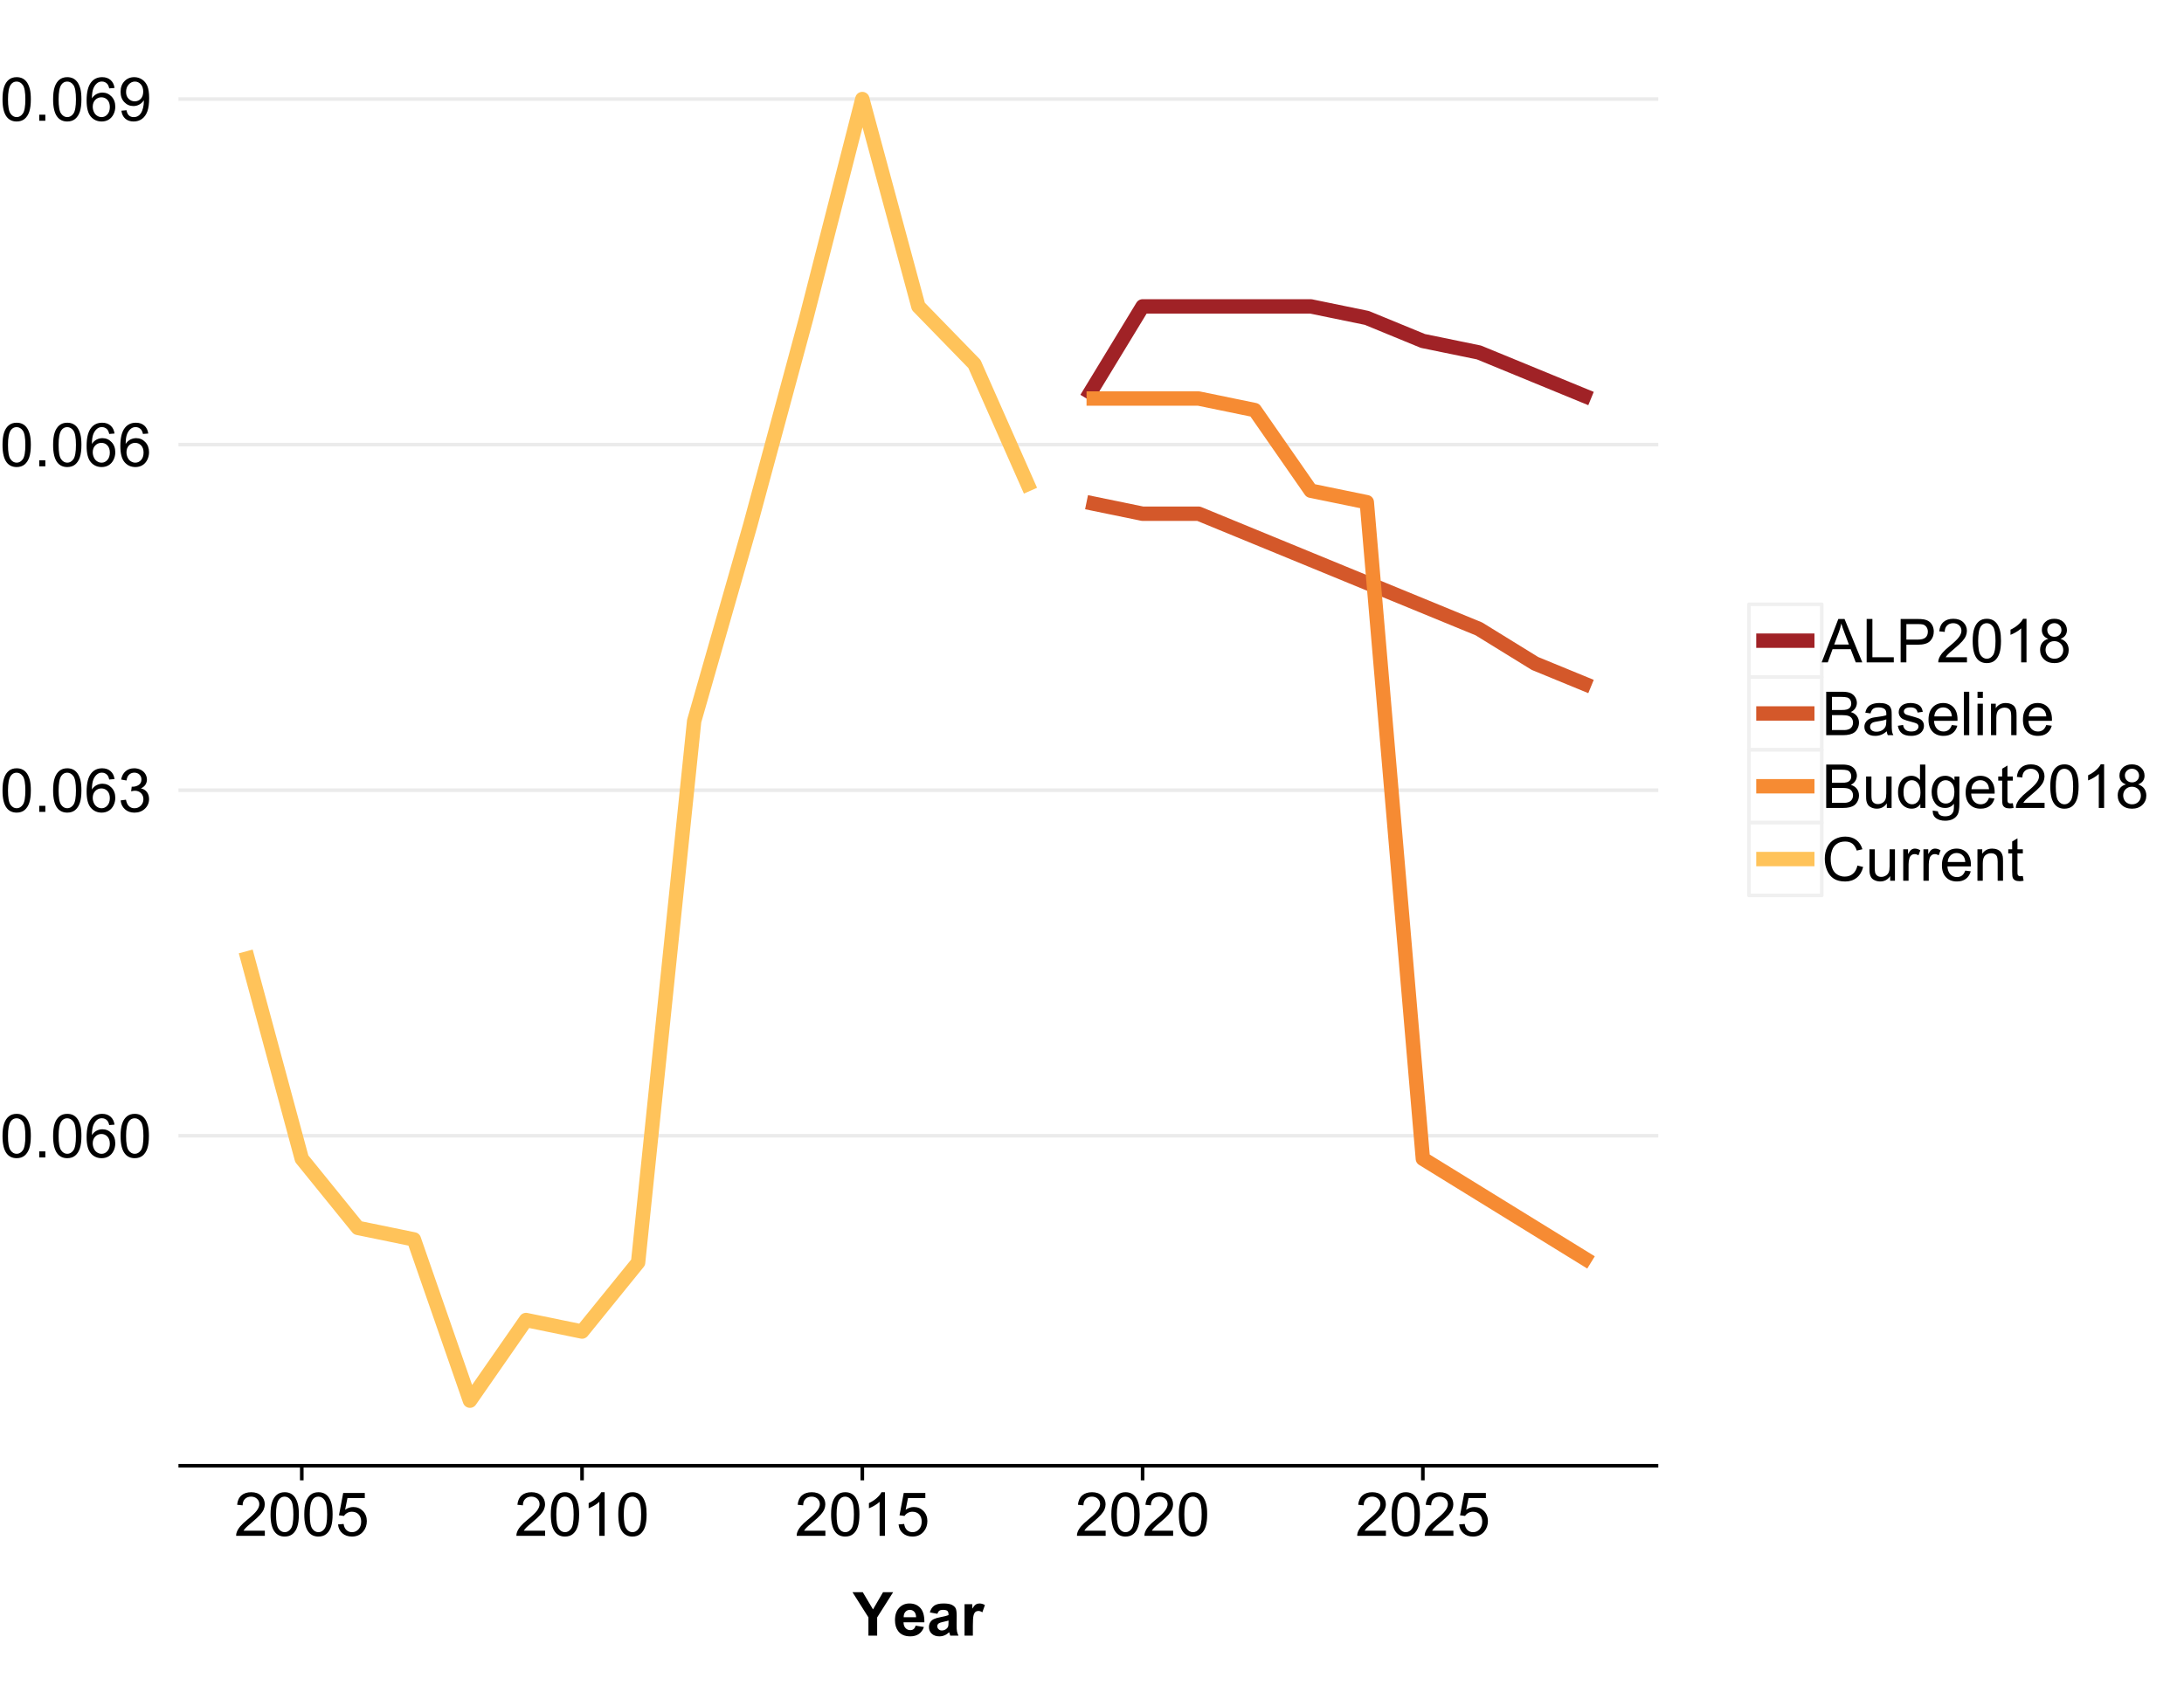
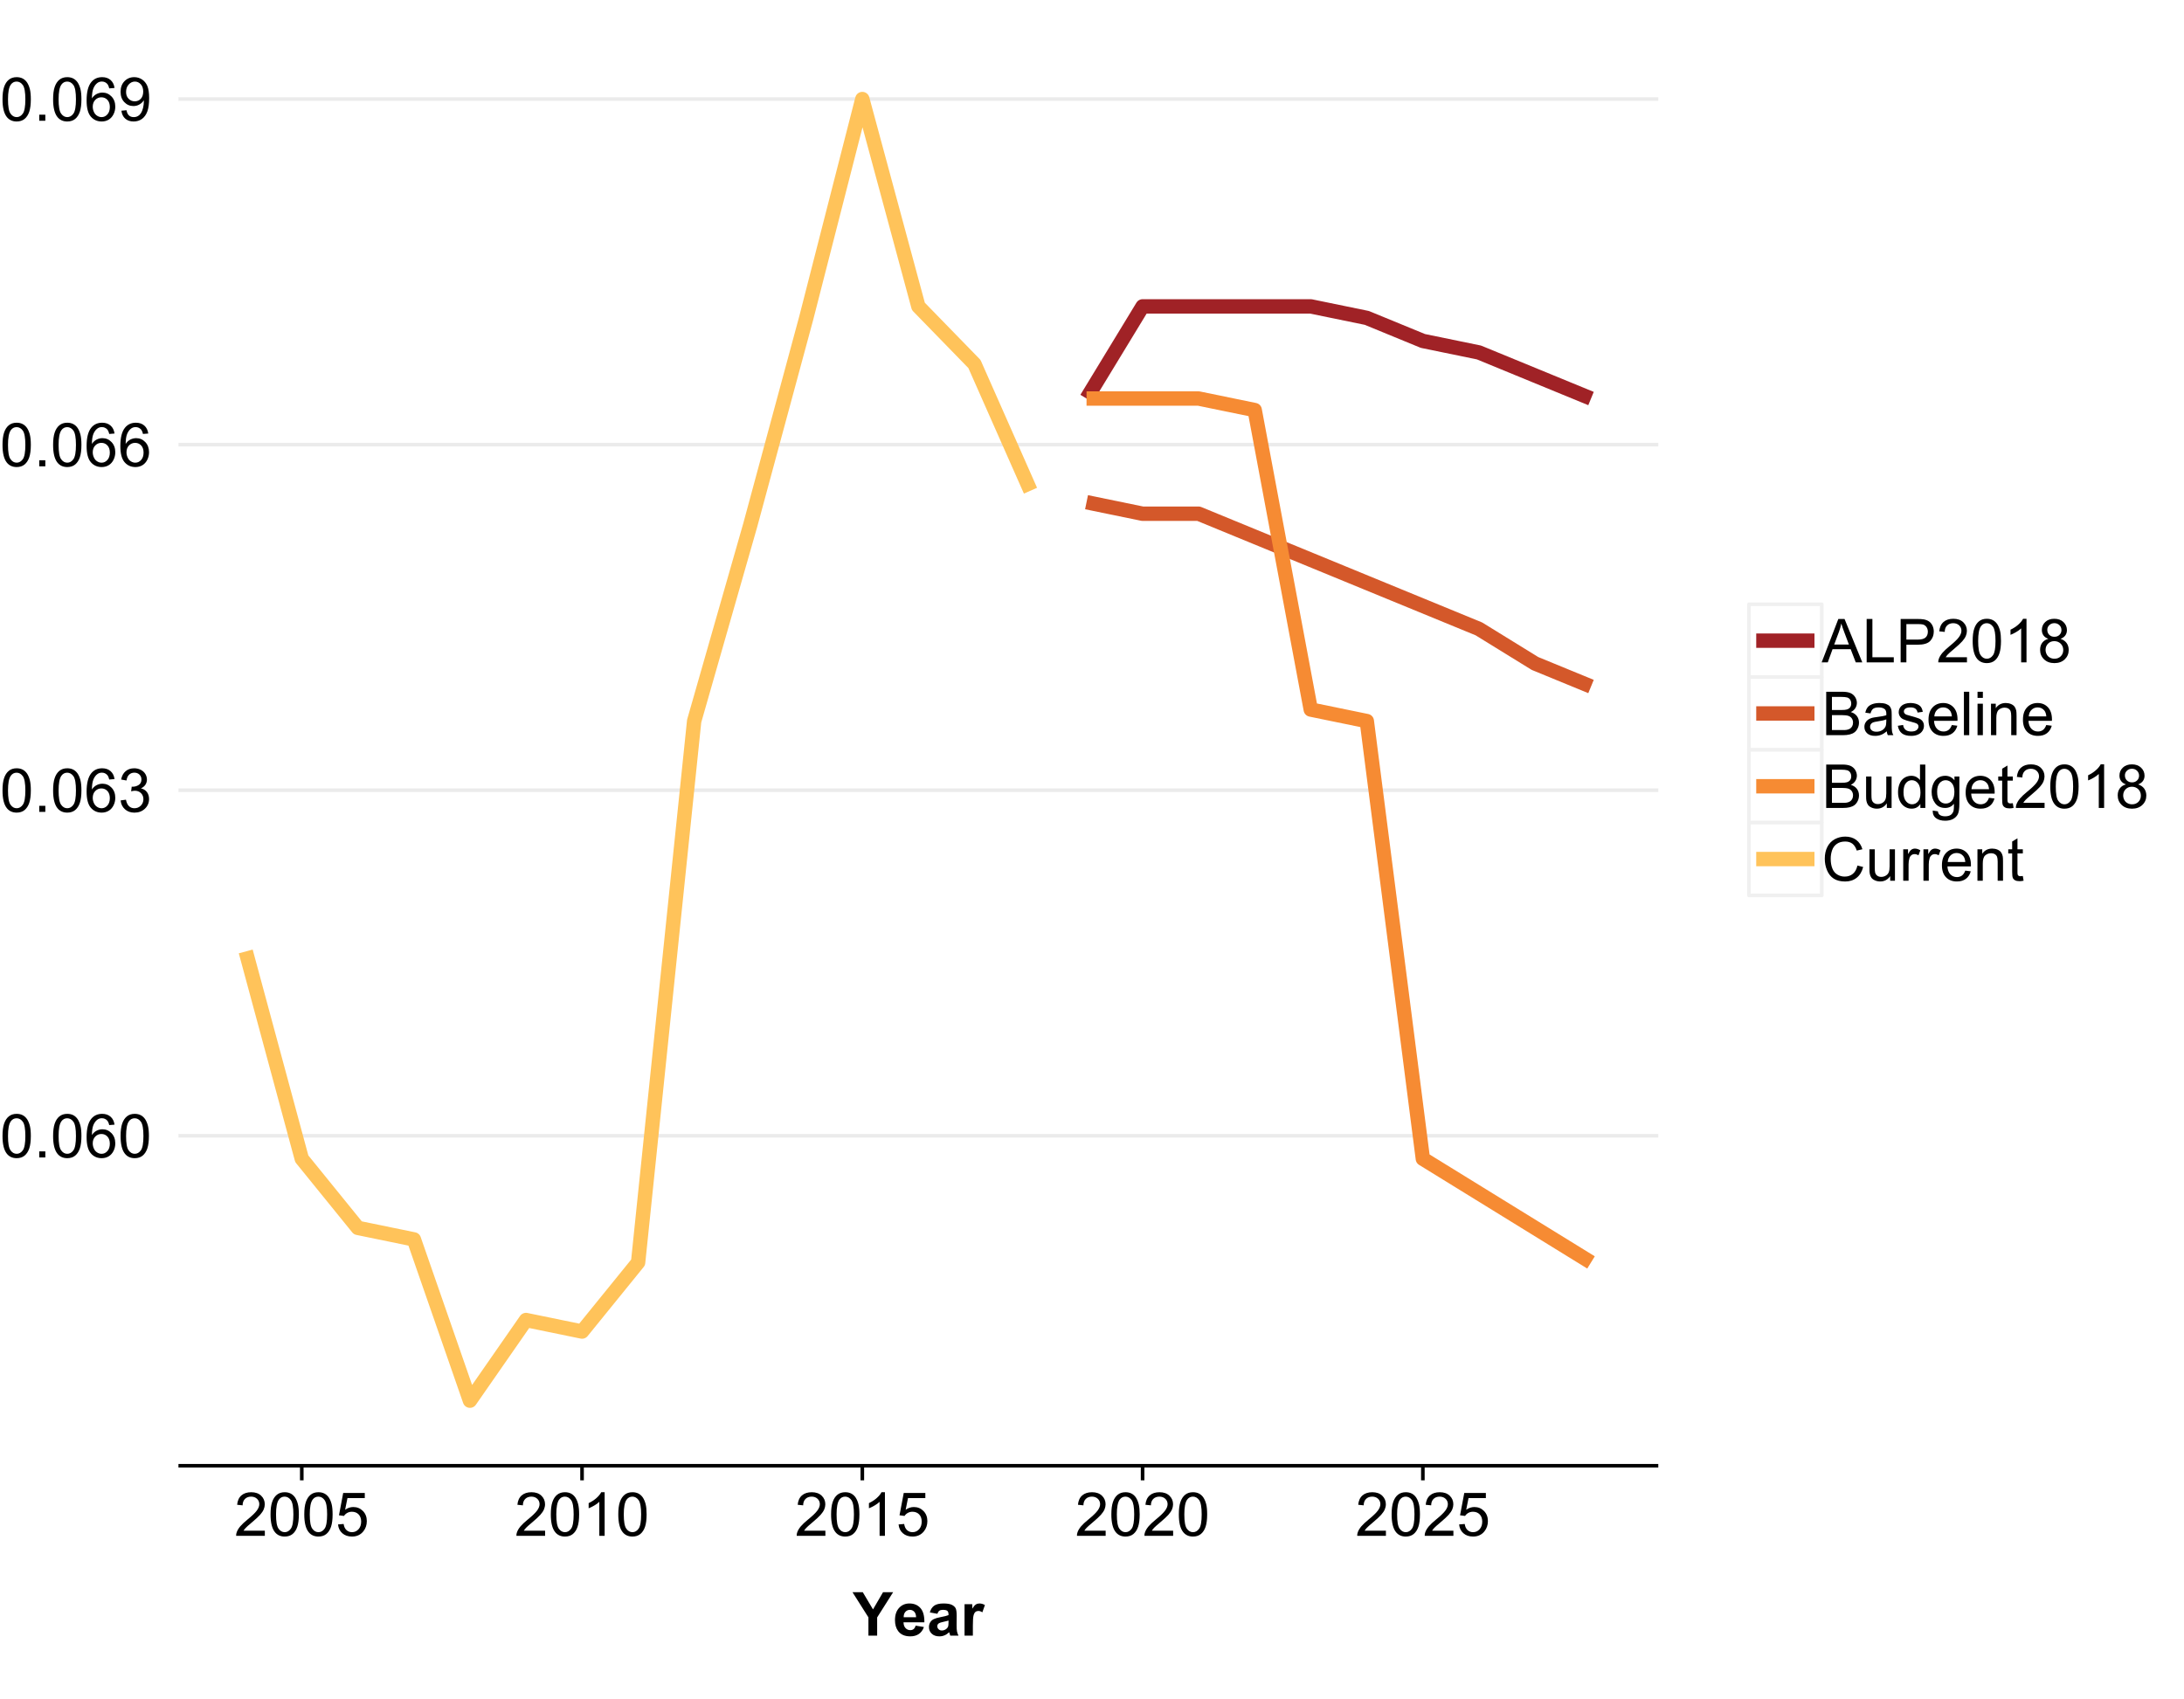
<svg xmlns="http://www.w3.org/2000/svg" xmlns:xlink="http://www.w3.org/1999/xlink" width="648pt" height="504pt" viewBox="0 0 648 504" version="1.1">
  <defs>
    <g>
      <symbol overflow="visible" id="glyph0-0">
        <path style="stroke:none;" d="M 2.25 0 L 2.25 -11.25 L 11.25 -11.25 L 11.25 0 Z M 2.531 -0.281 L 10.969 -0.281 L 10.969 -10.969 L 2.531 -10.969 Z M 2.531 -0.281 " />
      </symbol>
      <symbol overflow="visible" id="glyph0-1">
        <path style="stroke:none;" d="M 0.746 -6.355 C 0.742 -7.875 0.898 -9.102 1.215 -10.031 C 1.527 -10.961 1.996 -11.676 2.613 -12.18 C 3.23 -12.684 4.008 -12.938 4.949 -12.938 C 5.637 -12.938 6.242 -12.797 6.766 -12.52 C 7.285 -12.238 7.715 -11.836 8.059 -11.316 C 8.395 -10.789 8.664 -10.152 8.859 -9.398 C 9.051 -8.645 9.145 -7.629 9.148 -6.355 C 9.145 -4.84 8.992 -3.617 8.684 -2.691 C 8.371 -1.762 7.906 -1.047 7.289 -0.539 C 6.672 -0.035 5.891 0.215 4.949 0.219 C 3.703 0.215 2.727 -0.227 2.023 -1.117 C 1.168 -2.188 0.742 -3.934 0.746 -6.355 Z M 2.375 -6.355 C 2.371 -4.234 2.621 -2.824 3.117 -2.129 C 3.609 -1.426 4.219 -1.078 4.949 -1.082 C 5.672 -1.078 6.281 -1.43 6.781 -2.137 C 7.273 -2.836 7.523 -4.242 7.523 -6.355 C 7.523 -8.473 7.273 -9.883 6.781 -10.582 C 6.281 -11.277 5.664 -11.625 4.93 -11.629 C 4.199 -11.625 3.621 -11.316 3.191 -10.703 C 2.645 -9.918 2.371 -8.469 2.375 -6.355 Z M 2.375 -6.355 " />
      </symbol>
      <symbol overflow="visible" id="glyph0-2">
        <path style="stroke:none;" d="M 1.633 0 L 1.633 -1.801 L 3.438 -1.801 L 3.438 0 Z M 1.633 0 " />
      </symbol>
      <symbol overflow="visible" id="glyph0-3">
        <path style="stroke:none;" d="M 8.957 -9.73 L 7.383 -9.605 C 7.242 -10.223 7.043 -10.676 6.785 -10.961 C 6.355 -11.41 5.828 -11.637 5.203 -11.637 C 4.695 -11.637 4.25 -11.496 3.875 -11.215 C 3.375 -10.852 2.984 -10.32 2.695 -9.625 C 2.406 -8.926 2.258 -7.934 2.25 -6.645 C 2.629 -7.223 3.094 -7.652 3.645 -7.938 C 4.195 -8.215 4.773 -8.355 5.379 -8.359 C 6.434 -8.355 7.328 -7.969 8.07 -7.195 C 8.809 -6.418 9.18 -5.414 9.184 -4.184 C 9.18 -3.371 9.008 -2.617 8.66 -1.926 C 8.312 -1.23 7.832 -0.699 7.227 -0.332 C 6.613 0.035 5.922 0.215 5.148 0.219 C 3.828 0.215 2.754 -0.266 1.922 -1.234 C 1.09 -2.199 0.672 -3.797 0.676 -6.031 C 0.672 -8.516 1.133 -10.328 2.055 -11.461 C 2.855 -12.445 3.938 -12.938 5.301 -12.938 C 6.312 -12.938 7.141 -12.652 7.789 -12.086 C 8.434 -11.516 8.824 -10.73 8.957 -9.73 Z M 2.496 -4.176 C 2.496 -3.629 2.609 -3.105 2.844 -2.609 C 3.07 -2.109 3.395 -1.73 3.812 -1.473 C 4.227 -1.207 4.664 -1.078 5.125 -1.082 C 5.789 -1.078 6.363 -1.348 6.844 -1.891 C 7.324 -2.426 7.562 -3.156 7.566 -4.086 C 7.562 -4.973 7.328 -5.676 6.855 -6.191 C 6.379 -6.703 5.781 -6.961 5.062 -6.961 C 4.348 -6.961 3.738 -6.703 3.242 -6.191 C 2.742 -5.676 2.496 -5.004 2.496 -4.176 Z M 2.496 -4.176 " />
      </symbol>
      <symbol overflow="visible" id="glyph0-4">
        <path style="stroke:none;" d="M 0.758 -3.402 L 2.336 -3.613 C 2.516 -2.711 2.824 -2.062 3.266 -1.672 C 3.699 -1.273 4.23 -1.078 4.859 -1.082 C 5.602 -1.078 6.23 -1.336 6.746 -1.855 C 7.254 -2.367 7.512 -3.004 7.516 -3.77 C 7.512 -4.492 7.273 -5.094 6.801 -5.566 C 6.324 -6.035 5.723 -6.27 4.992 -6.273 C 4.691 -6.27 4.316 -6.211 3.875 -6.102 L 4.051 -7.488 C 4.152 -7.473 4.238 -7.465 4.305 -7.469 C 4.977 -7.465 5.582 -7.641 6.125 -7.996 C 6.66 -8.344 6.93 -8.887 6.934 -9.625 C 6.93 -10.199 6.734 -10.68 6.344 -11.062 C 5.949 -11.445 5.441 -11.637 4.824 -11.637 C 4.207 -11.637 3.695 -11.441 3.285 -11.055 C 2.875 -10.668 2.613 -10.09 2.496 -9.316 L 0.914 -9.598 C 1.105 -10.656 1.543 -11.477 2.23 -12.062 C 2.914 -12.645 3.766 -12.938 4.789 -12.938 C 5.488 -12.938 6.137 -12.785 6.73 -12.484 C 7.32 -12.18 7.773 -11.77 8.09 -11.25 C 8.402 -10.727 8.559 -10.172 8.562 -9.59 C 8.559 -9.031 8.41 -8.523 8.113 -8.066 C 7.812 -7.609 7.371 -7.246 6.785 -6.977 C 7.547 -6.801 8.137 -6.438 8.562 -5.883 C 8.98 -5.328 9.191 -4.633 9.195 -3.805 C 9.191 -2.676 8.781 -1.723 7.965 -0.945 C 7.141 -0.164 6.105 0.223 4.852 0.227 C 3.719 0.223 2.777 -0.109 2.035 -0.781 C 1.285 -1.453 0.859 -2.328 0.758 -3.402 Z M 0.758 -3.402 " />
      </symbol>
      <symbol overflow="visible" id="glyph0-5">
        <path style="stroke:none;" d="M 0.984 -2.98 L 2.504 -3.121 C 2.629 -2.402 2.875 -1.883 3.242 -1.562 C 3.602 -1.238 4.07 -1.078 4.641 -1.082 C 5.125 -1.078 5.551 -1.188 5.918 -1.414 C 6.285 -1.633 6.586 -1.934 6.82 -2.309 C 7.055 -2.68 7.25 -3.18 7.41 -3.816 C 7.566 -4.445 7.645 -5.09 7.648 -5.75 C 7.645 -5.812 7.641 -5.918 7.637 -6.062 C 7.316 -5.559 6.887 -5.148 6.34 -4.836 C 5.793 -4.52 5.199 -4.363 4.562 -4.367 C 3.492 -4.363 2.59 -4.75 1.852 -5.527 C 1.113 -6.297 0.742 -7.316 0.746 -8.586 C 0.742 -9.891 1.129 -10.945 1.902 -11.742 C 2.672 -12.539 3.637 -12.938 4.797 -12.938 C 5.633 -12.938 6.398 -12.711 7.098 -12.262 C 7.789 -11.809 8.316 -11.164 8.68 -10.332 C 9.035 -9.492 9.215 -8.285 9.219 -6.707 C 9.215 -5.055 9.039 -3.742 8.684 -2.77 C 8.324 -1.793 7.793 -1.051 7.09 -0.543 C 6.383 -0.035 5.555 0.215 4.605 0.219 C 3.598 0.215 2.773 -0.062 2.137 -0.621 C 1.496 -1.18 1.113 -1.965 0.984 -2.98 Z M 7.461 -8.664 C 7.457 -9.57 7.215 -10.293 6.734 -10.828 C 6.25 -11.359 5.672 -11.625 4.992 -11.629 C 4.289 -11.625 3.676 -11.336 3.156 -10.766 C 2.633 -10.188 2.371 -9.445 2.375 -8.535 C 2.371 -7.711 2.621 -7.043 3.117 -6.535 C 3.609 -6.02 4.219 -5.766 4.949 -5.766 C 5.68 -5.766 6.281 -6.02 6.754 -6.535 C 7.223 -7.043 7.457 -7.754 7.461 -8.664 Z M 7.461 -8.664 " />
      </symbol>
      <symbol overflow="visible" id="glyph0-6">
        <path style="stroke:none;" d="M 9.062 -1.52 L 9.062 0 L 0.547 0 C 0.531 -0.379 0.594 -0.742 0.73 -1.098 C 0.945 -1.676 1.293 -2.25 1.77 -2.812 C 2.246 -3.375 2.934 -4.023 3.84 -4.766 C 5.238 -5.906 6.188 -6.816 6.68 -7.492 C 7.172 -8.16 7.418 -8.793 7.418 -9.395 C 7.418 -10.02 7.191 -10.551 6.746 -10.98 C 6.293 -11.41 5.711 -11.625 4.992 -11.629 C 4.23 -11.625 3.621 -11.395 3.164 -10.941 C 2.703 -10.48 2.469 -9.848 2.469 -9.043 L 0.844 -9.211 C 0.953 -10.422 1.371 -11.344 2.102 -11.984 C 2.824 -12.617 3.801 -12.938 5.027 -12.938 C 6.262 -12.938 7.238 -12.594 7.961 -11.91 C 8.68 -11.223 9.039 -10.371 9.043 -9.359 C 9.039 -8.84 8.934 -8.336 8.727 -7.84 C 8.512 -7.34 8.164 -6.812 7.676 -6.266 C 7.188 -5.711 6.375 -4.957 5.238 -4 C 4.285 -3.199 3.676 -2.66 3.41 -2.379 C 3.141 -2.094 2.918 -1.805 2.742 -1.52 Z M 9.062 -1.52 " />
      </symbol>
      <symbol overflow="visible" id="glyph0-7">
        <path style="stroke:none;" d="M 0.746 -3.375 L 2.406 -3.516 C 2.527 -2.707 2.812 -2.098 3.266 -1.691 C 3.711 -1.281 4.254 -1.078 4.887 -1.082 C 5.648 -1.078 6.293 -1.363 6.82 -1.941 C 7.344 -2.512 7.605 -3.273 7.609 -4.227 C 7.605 -5.125 7.352 -5.84 6.848 -6.363 C 6.34 -6.883 5.676 -7.141 4.859 -7.145 C 4.344 -7.141 3.887 -7.027 3.48 -6.797 C 3.07 -6.566 2.746 -6.266 2.516 -5.898 L 1.027 -6.09 L 2.277 -12.711 L 8.684 -12.711 L 8.684 -11.195 L 3.543 -11.195 L 2.848 -7.734 C 3.621 -8.273 4.43 -8.543 5.281 -8.543 C 6.402 -8.543 7.352 -8.152 8.129 -7.371 C 8.898 -6.59 9.285 -5.586 9.289 -4.367 C 9.285 -3.195 8.945 -2.188 8.27 -1.344 C 7.441 -0.301 6.316 0.215 4.887 0.219 C 3.715 0.215 2.758 -0.109 2.016 -0.766 C 1.273 -1.418 0.848 -2.289 0.746 -3.375 Z M 0.746 -3.375 " />
      </symbol>
      <symbol overflow="visible" id="glyph0-8">
        <path style="stroke:none;" d="M 6.707 0 L 5.125 0 L 5.125 -10.082 C 4.742 -9.715 4.242 -9.352 3.625 -8.988 C 3.004 -8.625 2.449 -8.352 1.961 -8.172 L 1.961 -9.703 C 2.844 -10.117 3.617 -10.621 4.281 -11.215 C 4.941 -11.805 5.41 -12.379 5.688 -12.938 L 6.707 -12.938 Z M 6.707 0 " />
      </symbol>
      <symbol overflow="visible" id="glyph0-9">
        <path style="stroke:none;" d="M -0.027 0 L 4.922 -12.883 L 6.758 -12.883 L 12.031 0 L 10.09 0 L 8.586 -3.902 L 3.199 -3.902 L 1.785 0 Z M 3.691 -5.289 L 8.059 -5.289 L 6.715 -8.859 C 6.305 -9.941 6 -10.832 5.801 -11.531 C 5.637 -10.703 5.402 -9.883 5.105 -9.07 Z M 3.691 -5.289 " />
      </symbol>
      <symbol overflow="visible" id="glyph0-10">
        <path style="stroke:none;" d="M 1.32 0 L 1.32 -12.883 L 3.023 -12.883 L 3.023 -1.52 L 9.367 -1.52 L 9.367 0 Z M 1.32 0 " />
      </symbol>
      <symbol overflow="visible" id="glyph0-11">
        <path style="stroke:none;" d="M 1.391 0 L 1.391 -12.883 L 6.25 -12.883 C 7.102 -12.879 7.754 -12.84 8.211 -12.762 C 8.836 -12.652 9.367 -12.449 9.797 -12.156 C 10.227 -11.859 10.57 -11.445 10.832 -10.914 C 11.09 -10.379 11.219 -9.793 11.223 -9.156 C 11.219 -8.059 10.871 -7.133 10.176 -6.375 C 9.477 -5.617 8.219 -5.238 6.398 -5.238 L 3.094 -5.238 L 3.094 0 Z M 3.094 -6.758 L 6.426 -6.758 C 7.523 -6.754 8.305 -6.961 8.77 -7.371 C 9.23 -7.781 9.461 -8.359 9.465 -9.105 C 9.461 -9.645 9.324 -10.105 9.055 -10.488 C 8.781 -10.871 8.426 -11.125 7.98 -11.25 C 7.691 -11.324 7.16 -11.359 6.391 -11.363 L 3.094 -11.363 Z M 3.094 -6.758 " />
      </symbol>
      <symbol overflow="visible" id="glyph0-12">
        <path style="stroke:none;" d="M 3.18 -6.988 C 2.52 -7.227 2.035 -7.57 1.723 -8.016 C 1.406 -8.461 1.246 -8.992 1.25 -9.617 C 1.246 -10.551 1.582 -11.34 2.258 -11.98 C 2.93 -12.617 3.828 -12.938 4.949 -12.938 C 6.07 -12.938 6.977 -12.609 7.664 -11.957 C 8.348 -11.301 8.688 -10.504 8.691 -9.57 C 8.688 -8.969 8.531 -8.449 8.219 -8.012 C 7.902 -7.566 7.426 -7.227 6.793 -6.988 C 7.582 -6.727 8.184 -6.309 8.598 -5.738 C 9.008 -5.16 9.215 -4.477 9.219 -3.684 C 9.215 -2.578 8.828 -1.652 8.051 -0.906 C 7.27 -0.156 6.242 0.215 4.977 0.219 C 3.699 0.215 2.676 -0.156 1.898 -0.91 C 1.117 -1.66 0.727 -2.602 0.73 -3.727 C 0.727 -4.562 0.938 -5.262 1.367 -5.832 C 1.789 -6.395 2.395 -6.781 3.18 -6.988 Z M 2.867 -9.668 C 2.863 -9.059 3.059 -8.559 3.453 -8.172 C 3.844 -7.785 4.355 -7.594 4.984 -7.594 C 5.59 -7.594 6.09 -7.785 6.48 -8.168 C 6.871 -8.551 7.066 -9.02 7.066 -9.578 C 7.066 -10.156 6.863 -10.645 6.465 -11.043 C 6.059 -11.438 5.559 -11.637 4.965 -11.637 C 4.359 -11.637 3.859 -11.441 3.465 -11.055 C 3.062 -10.668 2.863 -10.207 2.867 -9.668 Z M 2.355 -3.719 C 2.355 -3.262 2.461 -2.824 2.676 -2.406 C 2.887 -1.98 3.203 -1.652 3.629 -1.426 C 4.047 -1.191 4.504 -1.078 4.992 -1.082 C 5.746 -1.078 6.367 -1.32 6.863 -1.809 C 7.352 -2.293 7.598 -2.91 7.602 -3.664 C 7.598 -4.422 7.344 -5.055 6.84 -5.555 C 6.332 -6.051 5.699 -6.297 4.938 -6.301 C 4.191 -6.297 3.574 -6.051 3.09 -5.562 C 2.598 -5.066 2.355 -4.453 2.355 -3.719 Z M 2.355 -3.719 " />
      </symbol>
      <symbol overflow="visible" id="glyph0-13">
        <path style="stroke:none;" d="M 1.32 0 L 1.32 -12.883 L 6.152 -12.883 C 7.137 -12.879 7.926 -12.75 8.52 -12.492 C 9.113 -12.23 9.578 -11.828 9.918 -11.289 C 10.25 -10.746 10.418 -10.18 10.422 -9.59 C 10.418 -9.035 10.27 -8.516 9.973 -8.031 C 9.676 -7.543 9.223 -7.152 8.621 -6.855 C 9.395 -6.625 9.996 -6.234 10.418 -5.684 C 10.836 -5.133 11.043 -4.48 11.047 -3.734 C 11.043 -3.125 10.918 -2.566 10.664 -2.051 C 10.406 -1.531 10.09 -1.129 9.719 -0.852 C 9.34 -0.566 8.871 -0.355 8.309 -0.215 C 7.742 -0.07 7.047 0 6.23 0 Z M 3.023 -7.469 L 5.809 -7.469 C 6.562 -7.465 7.105 -7.516 7.438 -7.621 C 7.867 -7.746 8.195 -7.961 8.414 -8.262 C 8.633 -8.559 8.742 -8.934 8.746 -9.387 C 8.742 -9.812 8.641 -10.188 8.438 -10.516 C 8.23 -10.84 7.938 -11.062 7.559 -11.184 C 7.176 -11.301 6.52 -11.359 5.598 -11.363 L 3.023 -11.363 Z M 3.023 -1.52 L 6.23 -1.52 C 6.777 -1.516 7.164 -1.539 7.391 -1.582 C 7.781 -1.652 8.109 -1.77 8.375 -1.934 C 8.637 -2.098 8.855 -2.336 9.027 -2.648 C 9.195 -2.961 9.281 -3.32 9.281 -3.734 C 9.281 -4.211 9.156 -4.629 8.91 -4.988 C 8.664 -5.34 8.324 -5.59 7.887 -5.734 C 7.449 -5.875 6.82 -5.945 6.004 -5.949 L 3.023 -5.949 Z M 3.023 -1.52 " />
      </symbol>
      <symbol overflow="visible" id="glyph0-14">
        <path style="stroke:none;" d="M 7.277 -1.152 C 6.691 -0.652 6.125 -0.301 5.586 -0.098 C 5.039 0.109 4.457 0.211 3.84 0.211 C 2.812 0.211 2.027 -0.039 1.477 -0.539 C 0.922 -1.039 0.645 -1.68 0.648 -2.461 C 0.645 -2.918 0.75 -3.336 0.961 -3.715 C 1.168 -4.09 1.438 -4.391 1.777 -4.621 C 2.113 -4.848 2.496 -5.02 2.918 -5.141 C 3.227 -5.219 3.695 -5.301 4.324 -5.379 C 5.602 -5.531 6.539 -5.711 7.145 -5.922 C 7.148 -6.137 7.152 -6.273 7.156 -6.336 C 7.152 -6.977 7.004 -7.434 6.707 -7.699 C 6.301 -8.055 5.699 -8.23 4.906 -8.234 C 4.156 -8.23 3.609 -8.102 3.258 -7.844 C 2.902 -7.582 2.637 -7.121 2.469 -6.461 L 0.922 -6.672 C 1.059 -7.332 1.293 -7.867 1.617 -8.273 C 1.938 -8.68 2.402 -8.992 3.016 -9.215 C 3.621 -9.434 4.328 -9.543 5.133 -9.547 C 5.93 -9.543 6.574 -9.449 7.074 -9.266 C 7.566 -9.074 7.934 -8.84 8.172 -8.555 C 8.402 -8.27 8.566 -7.91 8.664 -7.48 C 8.715 -7.207 8.742 -6.719 8.746 -6.02 L 8.746 -3.91 C 8.742 -2.434 8.773 -1.504 8.844 -1.117 C 8.906 -0.727 9.043 -0.355 9.246 0 L 7.594 0 C 7.43 -0.328 7.324 -0.711 7.277 -1.152 Z M 7.145 -4.684 C 6.566 -4.445 5.707 -4.246 4.562 -4.086 C 3.91 -3.988 3.449 -3.883 3.18 -3.77 C 2.91 -3.648 2.703 -3.477 2.555 -3.254 C 2.406 -3.027 2.332 -2.777 2.336 -2.504 C 2.332 -2.078 2.492 -1.727 2.816 -1.449 C 3.133 -1.164 3.602 -1.023 4.219 -1.027 C 4.828 -1.023 5.367 -1.156 5.844 -1.426 C 6.312 -1.691 6.664 -2.059 6.891 -2.523 C 7.059 -2.879 7.141 -3.406 7.145 -4.105 Z M 7.145 -4.684 " />
      </symbol>
      <symbol overflow="visible" id="glyph0-15">
        <path style="stroke:none;" d="M 0.555 -2.785 L 2.117 -3.031 C 2.203 -2.402 2.449 -1.922 2.852 -1.59 C 3.25 -1.254 3.812 -1.09 4.535 -1.09 C 5.262 -1.09 5.801 -1.234 6.152 -1.531 C 6.504 -1.824 6.68 -2.172 6.68 -2.574 C 6.68 -2.926 6.523 -3.207 6.215 -3.418 C 5.996 -3.555 5.457 -3.734 4.598 -3.953 C 3.434 -4.246 2.629 -4.5 2.184 -4.715 C 1.734 -4.926 1.395 -5.223 1.164 -5.602 C 0.93 -5.98 0.812 -6.398 0.816 -6.855 C 0.812 -7.27 0.91 -7.652 1.102 -8.012 C 1.293 -8.363 1.551 -8.66 1.883 -8.895 C 2.125 -9.074 2.461 -9.227 2.887 -9.355 C 3.309 -9.48 3.766 -9.543 4.254 -9.547 C 4.984 -9.543 5.625 -9.438 6.184 -9.23 C 6.734 -9.016 7.145 -8.73 7.41 -8.371 C 7.672 -8.008 7.852 -7.527 7.953 -6.926 L 6.406 -6.715 C 6.332 -7.195 6.129 -7.57 5.793 -7.84 C 5.453 -8.105 4.977 -8.238 4.367 -8.242 C 3.637 -8.238 3.121 -8.117 2.812 -7.883 C 2.5 -7.641 2.344 -7.359 2.348 -7.039 C 2.344 -6.832 2.406 -6.648 2.539 -6.484 C 2.664 -6.312 2.867 -6.172 3.148 -6.062 C 3.301 -6.004 3.766 -5.871 4.543 -5.66 C 5.66 -5.359 6.441 -5.113 6.887 -4.926 C 7.324 -4.734 7.672 -4.457 7.926 -4.094 C 8.176 -3.73 8.301 -3.281 8.305 -2.742 C 8.301 -2.215 8.148 -1.719 7.844 -1.254 C 7.535 -0.785 7.09 -0.422 6.512 -0.172 C 5.926 0.086 5.27 0.211 4.543 0.211 C 3.328 0.211 2.406 -0.039 1.77 -0.543 C 1.133 -1.047 0.727 -1.793 0.555 -2.785 Z M 0.555 -2.785 " />
      </symbol>
      <symbol overflow="visible" id="glyph0-16">
        <path style="stroke:none;" d="M 7.578 -3.008 L 9.211 -2.805 C 8.953 -1.848 8.473 -1.105 7.777 -0.578 C 7.078 -0.051 6.188 0.211 5.105 0.211 C 3.738 0.211 2.656 -0.207 1.859 -1.051 C 1.055 -1.887 0.656 -3.066 0.66 -4.586 C 0.656 -6.156 1.059 -7.375 1.871 -8.246 C 2.676 -9.109 3.727 -9.543 5.02 -9.547 C 6.266 -9.543 7.285 -9.117 8.078 -8.27 C 8.867 -7.418 9.262 -6.223 9.266 -4.684 C 9.262 -4.586 9.258 -4.445 9.254 -4.262 L 2.293 -4.262 C 2.348 -3.234 2.641 -2.449 3.164 -1.906 C 3.684 -1.359 4.332 -1.09 5.117 -1.09 C 5.691 -1.09 6.188 -1.242 6.598 -1.547 C 7.008 -1.852 7.332 -2.336 7.578 -3.008 Z M 2.383 -5.562 L 7.594 -5.562 C 7.523 -6.344 7.324 -6.934 6.996 -7.328 C 6.492 -7.934 5.836 -8.238 5.035 -8.242 C 4.305 -8.238 3.695 -7.996 3.203 -7.512 C 2.707 -7.027 2.434 -6.375 2.383 -5.562 Z M 2.383 -5.562 " />
      </symbol>
      <symbol overflow="visible" id="glyph0-17">
        <path style="stroke:none;" d="M 1.152 0 L 1.152 -12.883 L 2.734 -12.883 L 2.734 0 Z M 1.152 0 " />
      </symbol>
      <symbol overflow="visible" id="glyph0-18">
        <path style="stroke:none;" d="M 1.195 -11.066 L 1.195 -12.883 L 2.777 -12.883 L 2.777 -11.066 Z M 1.195 0 L 1.195 -9.336 L 2.777 -9.336 L 2.777 0 Z M 1.195 0 " />
      </symbol>
      <symbol overflow="visible" id="glyph0-19">
        <path style="stroke:none;" d="M 1.188 0 L 1.188 -9.336 L 2.609 -9.336 L 2.609 -8.008 C 3.293 -9.031 4.285 -9.543 5.582 -9.547 C 6.141 -9.543 6.656 -9.441 7.133 -9.242 C 7.602 -9.035 7.957 -8.77 8.191 -8.445 C 8.426 -8.113 8.59 -7.727 8.684 -7.277 C 8.742 -6.98 8.77 -6.465 8.773 -5.738 L 8.773 0 L 7.188 0 L 7.188 -5.68 C 7.184 -6.32 7.121 -6.801 7.004 -7.121 C 6.879 -7.438 6.66 -7.695 6.348 -7.887 C 6.031 -8.074 5.664 -8.168 5.246 -8.172 C 4.566 -8.168 3.984 -7.953 3.5 -7.531 C 3.008 -7.102 2.766 -6.293 2.77 -5.098 L 2.77 0 Z M 1.188 0 " />
      </symbol>
      <symbol overflow="visible" id="glyph0-20">
        <path style="stroke:none;" d="M 7.305 0 L 7.305 -1.371 C 6.574 -0.316 5.586 0.211 4.344 0.211 C 3.789 0.211 3.273 0.105 2.797 -0.105 C 2.316 -0.316 1.965 -0.578 1.734 -0.898 C 1.504 -1.215 1.34 -1.609 1.25 -2.074 C 1.18 -2.383 1.148 -2.875 1.152 -3.551 L 1.152 -9.336 L 2.734 -9.336 L 2.734 -4.156 C 2.73 -3.328 2.762 -2.773 2.828 -2.488 C 2.926 -2.07 3.137 -1.742 3.461 -1.508 C 3.781 -1.266 4.18 -1.148 4.656 -1.152 C 5.129 -1.148 5.574 -1.27 5.992 -1.516 C 6.406 -1.758 6.699 -2.09 6.875 -2.508 C 7.047 -2.926 7.137 -3.531 7.137 -4.332 L 7.137 -9.336 L 8.719 -9.336 L 8.719 0 Z M 7.305 0 " />
      </symbol>
      <symbol overflow="visible" id="glyph0-21">
        <path style="stroke:none;" d="M 7.242 0 L 7.242 -1.18 C 6.648 -0.25 5.777 0.211 4.633 0.211 C 3.887 0.211 3.203 0.008 2.578 -0.402 C 1.953 -0.812 1.469 -1.387 1.129 -2.121 C 0.785 -2.855 0.613 -3.699 0.617 -4.656 C 0.613 -5.586 0.77 -6.43 1.082 -7.191 C 1.391 -7.949 1.855 -8.531 2.477 -8.938 C 3.098 -9.34 3.793 -9.543 4.562 -9.547 C 5.121 -9.543 5.621 -9.426 6.062 -9.188 C 6.5 -8.949 6.859 -8.641 7.137 -8.262 L 7.137 -12.883 L 8.711 -12.883 L 8.711 0 Z M 2.242 -4.656 C 2.238 -3.461 2.488 -2.566 2.996 -1.977 C 3.496 -1.383 4.094 -1.09 4.781 -1.09 C 5.473 -1.09 6.059 -1.371 6.543 -1.938 C 7.023 -2.5 7.266 -3.363 7.27 -4.527 C 7.266 -5.801 7.02 -6.738 6.531 -7.336 C 6.035 -7.934 5.43 -8.23 4.711 -8.234 C 4.008 -8.23 3.418 -7.945 2.949 -7.371 C 2.473 -6.797 2.238 -5.891 2.242 -4.656 Z M 2.242 -4.656 " />
      </symbol>
      <symbol overflow="visible" id="glyph0-22">
        <path style="stroke:none;" d="M 0.898 0.773 L 2.434 1 C 2.496 1.473 2.676 1.82 2.969 2.039 C 3.359 2.328 3.895 2.473 4.578 2.477 C 5.309 2.473 5.875 2.328 6.277 2.039 C 6.672 1.746 6.941 1.336 7.086 0.809 C 7.164 0.484 7.203 -0.191 7.199 -1.223 C 6.504 -0.406 5.641 0 4.613 0 C 3.324 0 2.332 -0.461 1.633 -1.387 C 0.926 -2.312 0.574 -3.422 0.578 -4.719 C 0.574 -5.605 0.734 -6.43 1.062 -7.184 C 1.383 -7.934 1.852 -8.516 2.465 -8.93 C 3.074 -9.34 3.793 -9.543 4.625 -9.547 C 5.719 -9.543 6.629 -9.098 7.348 -8.211 L 7.348 -9.336 L 8.805 -9.336 L 8.805 -1.266 C 8.801 0.188 8.652 1.215 8.359 1.824 C 8.062 2.426 7.594 2.906 6.953 3.262 C 6.309 3.609 5.52 3.785 4.586 3.789 C 3.473 3.785 2.574 3.535 1.887 3.035 C 1.199 2.535 0.867 1.781 0.898 0.773 Z M 2.207 -4.836 C 2.203 -3.605 2.445 -2.711 2.934 -2.152 C 3.418 -1.586 4.027 -1.305 4.766 -1.309 C 5.484 -1.305 6.094 -1.586 6.59 -2.148 C 7.078 -2.707 7.324 -3.586 7.328 -4.781 C 7.324 -5.922 7.07 -6.781 6.566 -7.363 C 6.059 -7.941 5.449 -8.23 4.738 -8.234 C 4.031 -8.23 3.434 -7.945 2.945 -7.379 C 2.449 -6.805 2.203 -5.957 2.207 -4.836 Z M 2.207 -4.836 " />
      </symbol>
      <symbol overflow="visible" id="glyph0-23">
        <path style="stroke:none;" d="M 4.641 -1.414 L 4.867 -0.016 C 4.422 0.078 4.023 0.121 3.672 0.125 C 3.098 0.121 2.652 0.035 2.336 -0.148 C 2.02 -0.328 1.797 -0.566 1.668 -0.863 C 1.539 -1.156 1.477 -1.781 1.477 -2.734 L 1.477 -8.102 L 0.316 -8.102 L 0.316 -9.336 L 1.477 -9.336 L 1.477 -11.645 L 3.051 -12.594 L 3.051 -9.336 L 4.641 -9.336 L 4.641 -8.102 L 3.051 -8.102 L 3.051 -2.645 C 3.047 -2.191 3.074 -1.902 3.133 -1.773 C 3.188 -1.645 3.277 -1.543 3.406 -1.465 C 3.527 -1.387 3.707 -1.348 3.945 -1.352 C 4.117 -1.348 4.352 -1.367 4.641 -1.414 Z M 4.641 -1.414 " />
      </symbol>
      <symbol overflow="visible" id="glyph0-24">
        <path style="stroke:none;" d="M 10.582 -4.516 L 12.289 -4.086 C 11.926 -2.68 11.281 -1.613 10.355 -0.883 C 9.426 -0.148 8.293 0.215 6.953 0.219 C 5.559 0.215 4.43 -0.062 3.562 -0.629 C 2.691 -1.191 2.027 -2.012 1.578 -3.086 C 1.121 -4.156 0.895 -5.309 0.898 -6.539 C 0.895 -7.879 1.152 -9.047 1.664 -10.047 C 2.176 -11.043 2.902 -11.801 3.852 -12.324 C 4.797 -12.84 5.84 -13.102 6.977 -13.105 C 8.266 -13.102 9.352 -12.773 10.23 -12.121 C 11.105 -11.461 11.715 -10.539 12.066 -9.352 L 10.391 -8.957 C 10.086 -9.891 9.652 -10.574 9.086 -11.004 C 8.516 -11.43 7.801 -11.641 6.945 -11.645 C 5.949 -11.641 5.121 -11.406 4.457 -10.934 C 3.789 -10.457 3.324 -9.816 3.059 -9.02 C 2.789 -8.215 2.652 -7.391 2.656 -6.547 C 2.652 -5.449 2.812 -4.496 3.133 -3.68 C 3.449 -2.859 3.945 -2.246 4.621 -1.844 C 5.293 -1.438 6.023 -1.234 6.812 -1.238 C 7.762 -1.234 8.57 -1.512 9.234 -2.062 C 9.898 -2.613 10.348 -3.43 10.582 -4.516 Z M 10.582 -4.516 " />
      </symbol>
      <symbol overflow="visible" id="glyph0-25">
        <path style="stroke:none;" d="M 1.168 0 L 1.168 -9.336 L 2.594 -9.336 L 2.594 -7.918 C 2.953 -8.578 3.289 -9.016 3.598 -9.23 C 3.906 -9.438 4.242 -9.543 4.613 -9.547 C 5.145 -9.543 5.688 -9.375 6.242 -9.035 L 5.695 -7.566 C 5.309 -7.793 4.922 -7.91 4.535 -7.91 C 4.188 -7.91 3.875 -7.805 3.602 -7.598 C 3.324 -7.387 3.129 -7.098 3.016 -6.734 C 2.836 -6.168 2.746 -5.555 2.75 -4.887 L 2.75 0 Z M 1.168 0 " />
      </symbol>
      <symbol overflow="visible" id="glyph1-0">
        <path style="stroke:none;" d="M 2.25 0 L 2.25 -11.25 L 11.25 -11.25 L 11.25 0 Z M 2.531 -0.281 L 10.969 -0.281 L 10.969 -10.969 L 2.531 -10.969 Z M 2.531 -0.281 " />
      </symbol>
      <symbol overflow="visible" id="glyph1-1">
        <path style="stroke:none;" d="M 4.695 0 L 4.695 -5.422 L -0.027 -12.883 L 3.023 -12.883 L 6.055 -7.789 L 9.027 -12.883 L 12.023 -12.883 L 7.285 -5.406 L 7.285 0 Z M 4.695 0 " />
      </symbol>
      <symbol overflow="visible" id="glyph1-2">
        <path style="stroke:none;" d="M 6.695 -2.969 L 9.156 -2.559 C 8.84 -1.652 8.34 -0.965 7.66 -0.496 C 6.973 -0.023 6.121 0.211 5.098 0.211 C 3.473 0.211 2.27 -0.316 1.492 -1.379 C 0.875 -2.227 0.566 -3.301 0.57 -4.598 C 0.566 -6.141 0.973 -7.352 1.781 -8.23 C 2.59 -9.105 3.613 -9.543 4.852 -9.547 C 6.238 -9.543 7.332 -9.086 8.137 -8.168 C 8.938 -7.25 9.32 -5.844 9.289 -3.953 L 3.102 -3.953 C 3.117 -3.219 3.316 -2.648 3.699 -2.242 C 4.078 -1.832 4.555 -1.629 5.125 -1.633 C 5.508 -1.629 5.832 -1.734 6.098 -1.949 C 6.359 -2.156 6.559 -2.496 6.695 -2.969 Z M 6.836 -5.469 C 6.816 -6.18 6.633 -6.723 6.285 -7.098 C 5.93 -7.465 5.5 -7.652 5 -7.656 C 4.457 -7.652 4.012 -7.457 3.664 -7.066 C 3.309 -6.672 3.137 -6.137 3.148 -5.469 Z M 6.836 -5.469 " />
      </symbol>
      <symbol overflow="visible" id="glyph1-3">
        <path style="stroke:none;" d="M 3.137 -6.484 L 0.898 -6.891 C 1.145 -7.789 1.578 -8.457 2.195 -8.895 C 2.809 -9.328 3.723 -9.543 4.938 -9.547 C 6.039 -9.543 6.859 -9.414 7.402 -9.152 C 7.938 -8.891 8.316 -8.559 8.539 -8.16 C 8.754 -7.758 8.863 -7.02 8.867 -5.949 L 8.844 -3.066 C 8.84 -2.242 8.879 -1.637 8.961 -1.25 C 9.035 -0.859 9.184 -0.445 9.406 0 L 6.961 0 C 6.895 -0.164 6.812 -0.406 6.723 -0.73 C 6.68 -0.875 6.652 -0.973 6.637 -1.02 C 6.211 -0.609 5.758 -0.301 5.281 -0.098 C 4.797 0.109 4.285 0.211 3.742 0.211 C 2.781 0.211 2.023 -0.047 1.473 -0.57 C 0.914 -1.086 0.637 -1.746 0.641 -2.547 C 0.637 -3.074 0.766 -3.543 1.02 -3.957 C 1.27 -4.367 1.621 -4.684 2.078 -4.906 C 2.527 -5.125 3.184 -5.32 4.043 -5.484 C 5.195 -5.699 5.992 -5.898 6.441 -6.09 L 6.441 -6.336 C 6.438 -6.805 6.32 -7.145 6.09 -7.352 C 5.852 -7.551 5.41 -7.652 4.766 -7.656 C 4.32 -7.652 3.977 -7.566 3.734 -7.395 C 3.484 -7.223 3.285 -6.918 3.137 -6.484 Z M 6.441 -4.484 C 6.121 -4.375 5.621 -4.25 4.938 -4.102 C 4.25 -3.953 3.801 -3.809 3.594 -3.672 C 3.266 -3.441 3.105 -3.152 3.109 -2.805 C 3.105 -2.457 3.234 -2.156 3.496 -1.906 C 3.75 -1.652 4.078 -1.527 4.484 -1.531 C 4.922 -1.527 5.348 -1.676 5.758 -1.969 C 6.051 -2.191 6.246 -2.461 6.344 -2.785 C 6.406 -2.992 6.438 -3.395 6.441 -3.992 Z M 6.441 -4.484 " />
      </symbol>
      <symbol overflow="visible" id="glyph1-4">
        <path style="stroke:none;" d="M 3.656 0 L 1.188 0 L 1.188 -9.336 L 3.48 -9.336 L 3.48 -8.008 C 3.871 -8.629 4.223 -9.043 4.539 -9.246 C 4.848 -9.445 5.203 -9.543 5.609 -9.547 C 6.168 -9.543 6.711 -9.387 7.234 -9.078 L 6.469 -6.926 C 6.051 -7.191 5.664 -7.324 5.309 -7.328 C 4.961 -7.324 4.668 -7.23 4.43 -7.043 C 4.188 -6.852 3.996 -6.508 3.863 -6.012 C 3.723 -5.512 3.656 -4.469 3.656 -2.883 Z M 3.656 0 " />
      </symbol>
    </g>
    <clipPath id="clip1">
      <path d="M 52.949 336 L 493 336 L 493 338 L 52.949 338 Z M 52.949 336 " />
    </clipPath>
    <clipPath id="clip2">
      <path d="M 52.949 233 L 493 233 L 493 236 L 52.949 236 Z M 52.949 233 " />
    </clipPath>
    <clipPath id="clip3">
      <path d="M 52.949 131 L 493 131 L 493 133 L 52.949 133 Z M 52.949 131 " />
    </clipPath>
    <clipPath id="clip4">
      <path d="M 52.949 28 L 493 28 L 493 30 L 52.949 30 Z M 52.949 28 " />
    </clipPath>
  </defs>
  <g id="surface46">
    <rect x="0" y="0" width="648" height="504" style="fill:rgb(100%,100%,100%);fill-opacity:1;stroke:none;" />
    <g clip-path="url(#clip1)" clip-rule="nonzero">
      <path style="fill:none;stroke-width:1.067;stroke-linecap:butt;stroke-linejoin:round;stroke:rgb(92.157%,92.157%,92.157%);stroke-opacity:1;stroke-miterlimit:10;" d="M 52.949 337.008 L 492.02 337.008 " />
    </g>
    <g clip-path="url(#clip2)" clip-rule="nonzero">
      <path style="fill:none;stroke-width:1.067;stroke-linecap:butt;stroke-linejoin:round;stroke:rgb(92.157%,92.157%,92.157%);stroke-opacity:1;stroke-miterlimit:10;" d="M 52.949 234.469 L 492.02 234.469 " />
    </g>
    <g clip-path="url(#clip3)" clip-rule="nonzero">
      <path style="fill:none;stroke-width:1.067;stroke-linecap:butt;stroke-linejoin:round;stroke:rgb(92.157%,92.157%,92.157%);stroke-opacity:1;stroke-miterlimit:10;" d="M 52.949 131.93 L 492.02 131.93 " />
    </g>
    <g clip-path="url(#clip4)" clip-rule="nonzero">
      <path style="fill:none;stroke-width:1.067;stroke-linecap:butt;stroke-linejoin:round;stroke:rgb(92.157%,92.157%,92.157%);stroke-opacity:1;stroke-miterlimit:10;" d="M 52.949 29.391 L 492.02 29.391 " />
    </g>
    <path style="fill:none;stroke-width:4.268;stroke-linecap:butt;stroke-linejoin:round;stroke:rgb(62.745%,13.333%,14.902%);stroke-opacity:1;stroke-miterlimit:10;" d="M 322.379 118.258 L 339.012 90.914 L 388.906 90.914 L 405.535 94.332 L 422.168 101.168 L 438.801 104.586 L 455.43 111.422 L 472.062 118.258 " />
    <path style="fill:none;stroke-width:4.268;stroke-linecap:butt;stroke-linejoin:round;stroke:rgb(83.137%,34.51%,16.471%);stroke-opacity:1;stroke-miterlimit:10;" d="M 322.379 149.02 L 339.012 152.438 L 355.645 152.438 L 372.273 159.273 L 388.906 166.109 L 405.535 172.945 L 438.801 186.617 L 455.43 196.871 L 472.062 203.707 " />
-     <path style="fill:none;stroke-width:4.268;stroke-linecap:butt;stroke-linejoin:round;stroke:rgb(96.471%,54.51%,20%);stroke-opacity:1;stroke-miterlimit:10;" d="M 322.379 118.258 L 355.645 118.258 L 372.273 121.676 L 388.906 145.602 L 405.535 149.02 L 422.168 343.84 L 438.801 354.094 L 455.43 364.348 L 472.062 374.602 " />
+     <path style="fill:none;stroke-width:4.268;stroke-linecap:butt;stroke-linejoin:round;stroke:rgb(96.471%,54.51%,20%);stroke-opacity:1;stroke-miterlimit:10;" d="M 322.379 118.258 L 355.645 118.258 L 372.273 121.676 L 388.906 210.543 L 405.535 213.961 L 422.168 343.84 L 438.801 354.094 L 455.43 364.348 L 472.062 374.602 " />
    <path style="fill:none;stroke-width:4.268;stroke-linecap:butt;stroke-linejoin:round;stroke:rgb(100%,76.471%,35.294%);stroke-opacity:1;stroke-miterlimit:10;" d="M 72.91 282.32 L 89.539 343.84 L 106.172 364.348 L 122.801 367.766 L 139.434 415.617 L 156.066 391.691 L 172.695 395.109 L 189.328 374.602 L 205.961 213.961 L 222.59 155.855 L 239.223 94.332 L 255.855 29.391 L 272.484 90.914 L 289.117 108.004 L 305.75 145.602 " />
    <g style="fill:rgb(0%,0%,0%);fill-opacity:1;">
      <use xlink:href="#glyph0-1" x="0" y="343.449" />
      <use xlink:href="#glyph0-2" x="10.011" y="343.449" />
      <use xlink:href="#glyph0-1" x="15.012" y="343.449" />
      <use xlink:href="#glyph0-3" x="25.022" y="343.449" />
      <use xlink:href="#glyph0-1" x="35.033" y="343.449" />
    </g>
    <g style="fill:rgb(0%,0%,0%);fill-opacity:1;">
      <use xlink:href="#glyph0-1" x="0" y="240.91" />
      <use xlink:href="#glyph0-2" x="10.011" y="240.91" />
      <use xlink:href="#glyph0-1" x="15.012" y="240.91" />
      <use xlink:href="#glyph0-3" x="25.022" y="240.91" />
      <use xlink:href="#glyph0-4" x="35.033" y="240.91" />
    </g>
    <g style="fill:rgb(0%,0%,0%);fill-opacity:1;">
      <use xlink:href="#glyph0-1" x="0" y="138.371" />
      <use xlink:href="#glyph0-2" x="10.011" y="138.371" />
      <use xlink:href="#glyph0-1" x="15.012" y="138.371" />
      <use xlink:href="#glyph0-3" x="25.022" y="138.371" />
      <use xlink:href="#glyph0-3" x="35.033" y="138.371" />
    </g>
    <g style="fill:rgb(0%,0%,0%);fill-opacity:1;">
      <use xlink:href="#glyph0-1" x="0" y="35.832" />
      <use xlink:href="#glyph0-2" x="10.011" y="35.832" />
      <use xlink:href="#glyph0-1" x="15.012" y="35.832" />
      <use xlink:href="#glyph0-3" x="25.022" y="35.832" />
      <use xlink:href="#glyph0-5" x="35.033" y="35.832" />
    </g>
    <path style="fill:none;stroke-width:1.067;stroke-linecap:butt;stroke-linejoin:round;stroke:rgb(0%,0%,0%);stroke-opacity:1;stroke-miterlimit:10;" d="M 52.949 434.93 L 492.02 434.93 " />
    <path style="fill:none;stroke-width:1.067;stroke-linecap:butt;stroke-linejoin:round;stroke:rgb(0%,0%,0%);stroke-opacity:1;stroke-miterlimit:10;" d="M 89.539 439.25 L 89.539 434.93 " />
    <path style="fill:none;stroke-width:1.067;stroke-linecap:butt;stroke-linejoin:round;stroke:rgb(0%,0%,0%);stroke-opacity:1;stroke-miterlimit:10;" d="M 172.695 439.25 L 172.695 434.93 " />
    <path style="fill:none;stroke-width:1.067;stroke-linecap:butt;stroke-linejoin:round;stroke:rgb(0%,0%,0%);stroke-opacity:1;stroke-miterlimit:10;" d="M 255.855 439.25 L 255.855 434.93 " />
    <path style="fill:none;stroke-width:1.067;stroke-linecap:butt;stroke-linejoin:round;stroke:rgb(0%,0%,0%);stroke-opacity:1;stroke-miterlimit:10;" d="M 339.012 439.25 L 339.012 434.93 " />
    <path style="fill:none;stroke-width:1.067;stroke-linecap:butt;stroke-linejoin:round;stroke:rgb(0%,0%,0%);stroke-opacity:1;stroke-miterlimit:10;" d="M 422.168 439.25 L 422.168 434.93 " />
    <g style="fill:rgb(0%,0%,0%);fill-opacity:1;">
      <use xlink:href="#glyph0-6" x="69.516" y="455.723" />
      <use xlink:href="#glyph0-1" x="79.526" y="455.723" />
      <use xlink:href="#glyph0-1" x="89.537" y="455.723" />
      <use xlink:href="#glyph0-7" x="99.548" y="455.723" />
    </g>
    <g style="fill:rgb(0%,0%,0%);fill-opacity:1;">
      <use xlink:href="#glyph0-6" x="152.672" y="455.723" />
      <use xlink:href="#glyph0-1" x="162.683" y="455.723" />
      <use xlink:href="#glyph0-8" x="172.693" y="455.723" />
      <use xlink:href="#glyph0-1" x="182.704" y="455.723" />
    </g>
    <g style="fill:rgb(0%,0%,0%);fill-opacity:1;">
      <use xlink:href="#glyph0-6" x="235.832" y="455.723" />
      <use xlink:href="#glyph0-1" x="245.843" y="455.723" />
      <use xlink:href="#glyph0-8" x="255.854" y="455.723" />
      <use xlink:href="#glyph0-7" x="265.864" y="455.723" />
    </g>
    <g style="fill:rgb(0%,0%,0%);fill-opacity:1;">
      <use xlink:href="#glyph0-6" x="318.988" y="455.723" />
      <use xlink:href="#glyph0-1" x="328.999" y="455.723" />
      <use xlink:href="#glyph0-6" x="339.01" y="455.723" />
      <use xlink:href="#glyph0-1" x="349.021" y="455.723" />
    </g>
    <g style="fill:rgb(0%,0%,0%);fill-opacity:1;">
      <use xlink:href="#glyph0-6" x="402.145" y="455.723" />
      <use xlink:href="#glyph0-1" x="412.155" y="455.723" />
      <use xlink:href="#glyph0-6" x="422.166" y="455.723" />
      <use xlink:href="#glyph0-7" x="432.177" y="455.723" />
    </g>
    <g style="fill:rgb(0%,0%,0%);fill-opacity:1;">
      <use xlink:href="#glyph1-1" x="252.969" y="485.344" />
      <use xlink:href="#glyph1-2" x="264.975" y="485.344" />
      <use xlink:href="#glyph1-3" x="274.985" y="485.344" />
      <use xlink:href="#glyph1-4" x="284.996" y="485.344" />
    </g>
    <path style="fill-rule:nonzero;fill:rgb(100%,100%,100%);fill-opacity:1;stroke-width:1.067;stroke-linecap:round;stroke-linejoin:round;stroke:rgb(94.118%,94.118%,94.118%);stroke-opacity:1;stroke-miterlimit:10;" d="M 518.918 200.906 L 540.52 200.906 L 540.52 179.305 L 518.918 179.305 Z M 518.918 200.906 " />
    <path style="fill:none;stroke-width:4.268;stroke-linecap:butt;stroke-linejoin:round;stroke:rgb(62.745%,13.333%,14.902%);stroke-opacity:1;stroke-miterlimit:10;" d="M 521.078 190.105 L 538.359 190.105 " />
    <path style="fill-rule:nonzero;fill:rgb(100%,100%,100%);fill-opacity:1;stroke-width:1.067;stroke-linecap:round;stroke-linejoin:round;stroke:rgb(94.118%,94.118%,94.118%);stroke-opacity:1;stroke-miterlimit:10;" d="M 518.918 222.504 L 540.52 222.504 L 540.52 200.902 L 518.918 200.902 Z M 518.918 222.504 " />
    <path style="fill:none;stroke-width:4.268;stroke-linecap:butt;stroke-linejoin:round;stroke:rgb(83.137%,34.51%,16.471%);stroke-opacity:1;stroke-miterlimit:10;" d="M 521.078 211.703 L 538.359 211.703 " />
    <path style="fill-rule:nonzero;fill:rgb(100%,100%,100%);fill-opacity:1;stroke-width:1.067;stroke-linecap:round;stroke-linejoin:round;stroke:rgb(94.118%,94.118%,94.118%);stroke-opacity:1;stroke-miterlimit:10;" d="M 518.918 244.105 L 540.52 244.105 L 540.52 222.504 L 518.918 222.504 Z M 518.918 244.105 " />
    <path style="fill:none;stroke-width:4.268;stroke-linecap:butt;stroke-linejoin:round;stroke:rgb(96.471%,54.51%,20%);stroke-opacity:1;stroke-miterlimit:10;" d="M 521.078 233.305 L 538.359 233.305 " />
    <path style="fill-rule:nonzero;fill:rgb(100%,100%,100%);fill-opacity:1;stroke-width:1.067;stroke-linecap:round;stroke-linejoin:round;stroke:rgb(94.118%,94.118%,94.118%);stroke-opacity:1;stroke-miterlimit:10;" d="M 518.918 265.703 L 540.52 265.703 L 540.52 244.102 L 518.918 244.102 Z M 518.918 265.703 " />
    <path style="fill:none;stroke-width:4.268;stroke-linecap:butt;stroke-linejoin:round;stroke:rgb(100%,76.471%,35.294%);stroke-opacity:1;stroke-miterlimit:10;" d="M 521.078 254.906 L 538.359 254.906 " />
    <g style="fill:rgb(0%,0%,0%);fill-opacity:1;">
      <use xlink:href="#glyph0-9" x="540.52" y="196.547" />
      <use xlink:href="#glyph0-10" x="552.525" y="196.547" />
      <use xlink:href="#glyph0-11" x="562.536" y="196.547" />
      <use xlink:href="#glyph0-6" x="574.542" y="196.547" />
      <use xlink:href="#glyph0-1" x="584.553" y="196.547" />
      <use xlink:href="#glyph0-8" x="594.563" y="196.547" />
      <use xlink:href="#glyph0-12" x="604.574" y="196.547" />
    </g>
    <g style="fill:rgb(0%,0%,0%);fill-opacity:1;">
      <use xlink:href="#glyph0-13" x="540.52" y="218.148" />
      <use xlink:href="#glyph0-14" x="552.525" y="218.148" />
      <use xlink:href="#glyph0-15" x="562.536" y="218.148" />
      <use xlink:href="#glyph0-16" x="571.536" y="218.148" />
      <use xlink:href="#glyph0-17" x="581.547" y="218.148" />
      <use xlink:href="#glyph0-18" x="585.546" y="218.148" />
      <use xlink:href="#glyph0-19" x="589.545" y="218.148" />
      <use xlink:href="#glyph0-16" x="599.556" y="218.148" />
    </g>
    <g style="fill:rgb(0%,0%,0%);fill-opacity:1;">
      <use xlink:href="#glyph0-13" x="540.52" y="239.746" />
      <use xlink:href="#glyph0-20" x="552.525" y="239.746" />
      <use xlink:href="#glyph0-21" x="562.536" y="239.746" />
      <use xlink:href="#glyph0-22" x="572.547" y="239.746" />
      <use xlink:href="#glyph0-16" x="582.558" y="239.746" />
      <use xlink:href="#glyph0-23" x="592.568" y="239.746" />
      <use xlink:href="#glyph0-6" x="597.569" y="239.746" />
      <use xlink:href="#glyph0-1" x="607.58" y="239.746" />
      <use xlink:href="#glyph0-8" x="617.591" y="239.746" />
      <use xlink:href="#glyph0-12" x="627.602" y="239.746" />
    </g>
    <g style="fill:rgb(0%,0%,0%);fill-opacity:1;">
      <use xlink:href="#glyph0-24" x="540.52" y="261.348" />
      <use xlink:href="#glyph0-20" x="553.519" y="261.348" />
      <use xlink:href="#glyph0-25" x="563.529" y="261.348" />
      <use xlink:href="#glyph0-25" x="569.523" y="261.348" />
      <use xlink:href="#glyph0-16" x="575.518" y="261.348" />
      <use xlink:href="#glyph0-19" x="585.528" y="261.348" />
      <use xlink:href="#glyph0-23" x="595.539" y="261.348" />
    </g>
  </g>
</svg>
